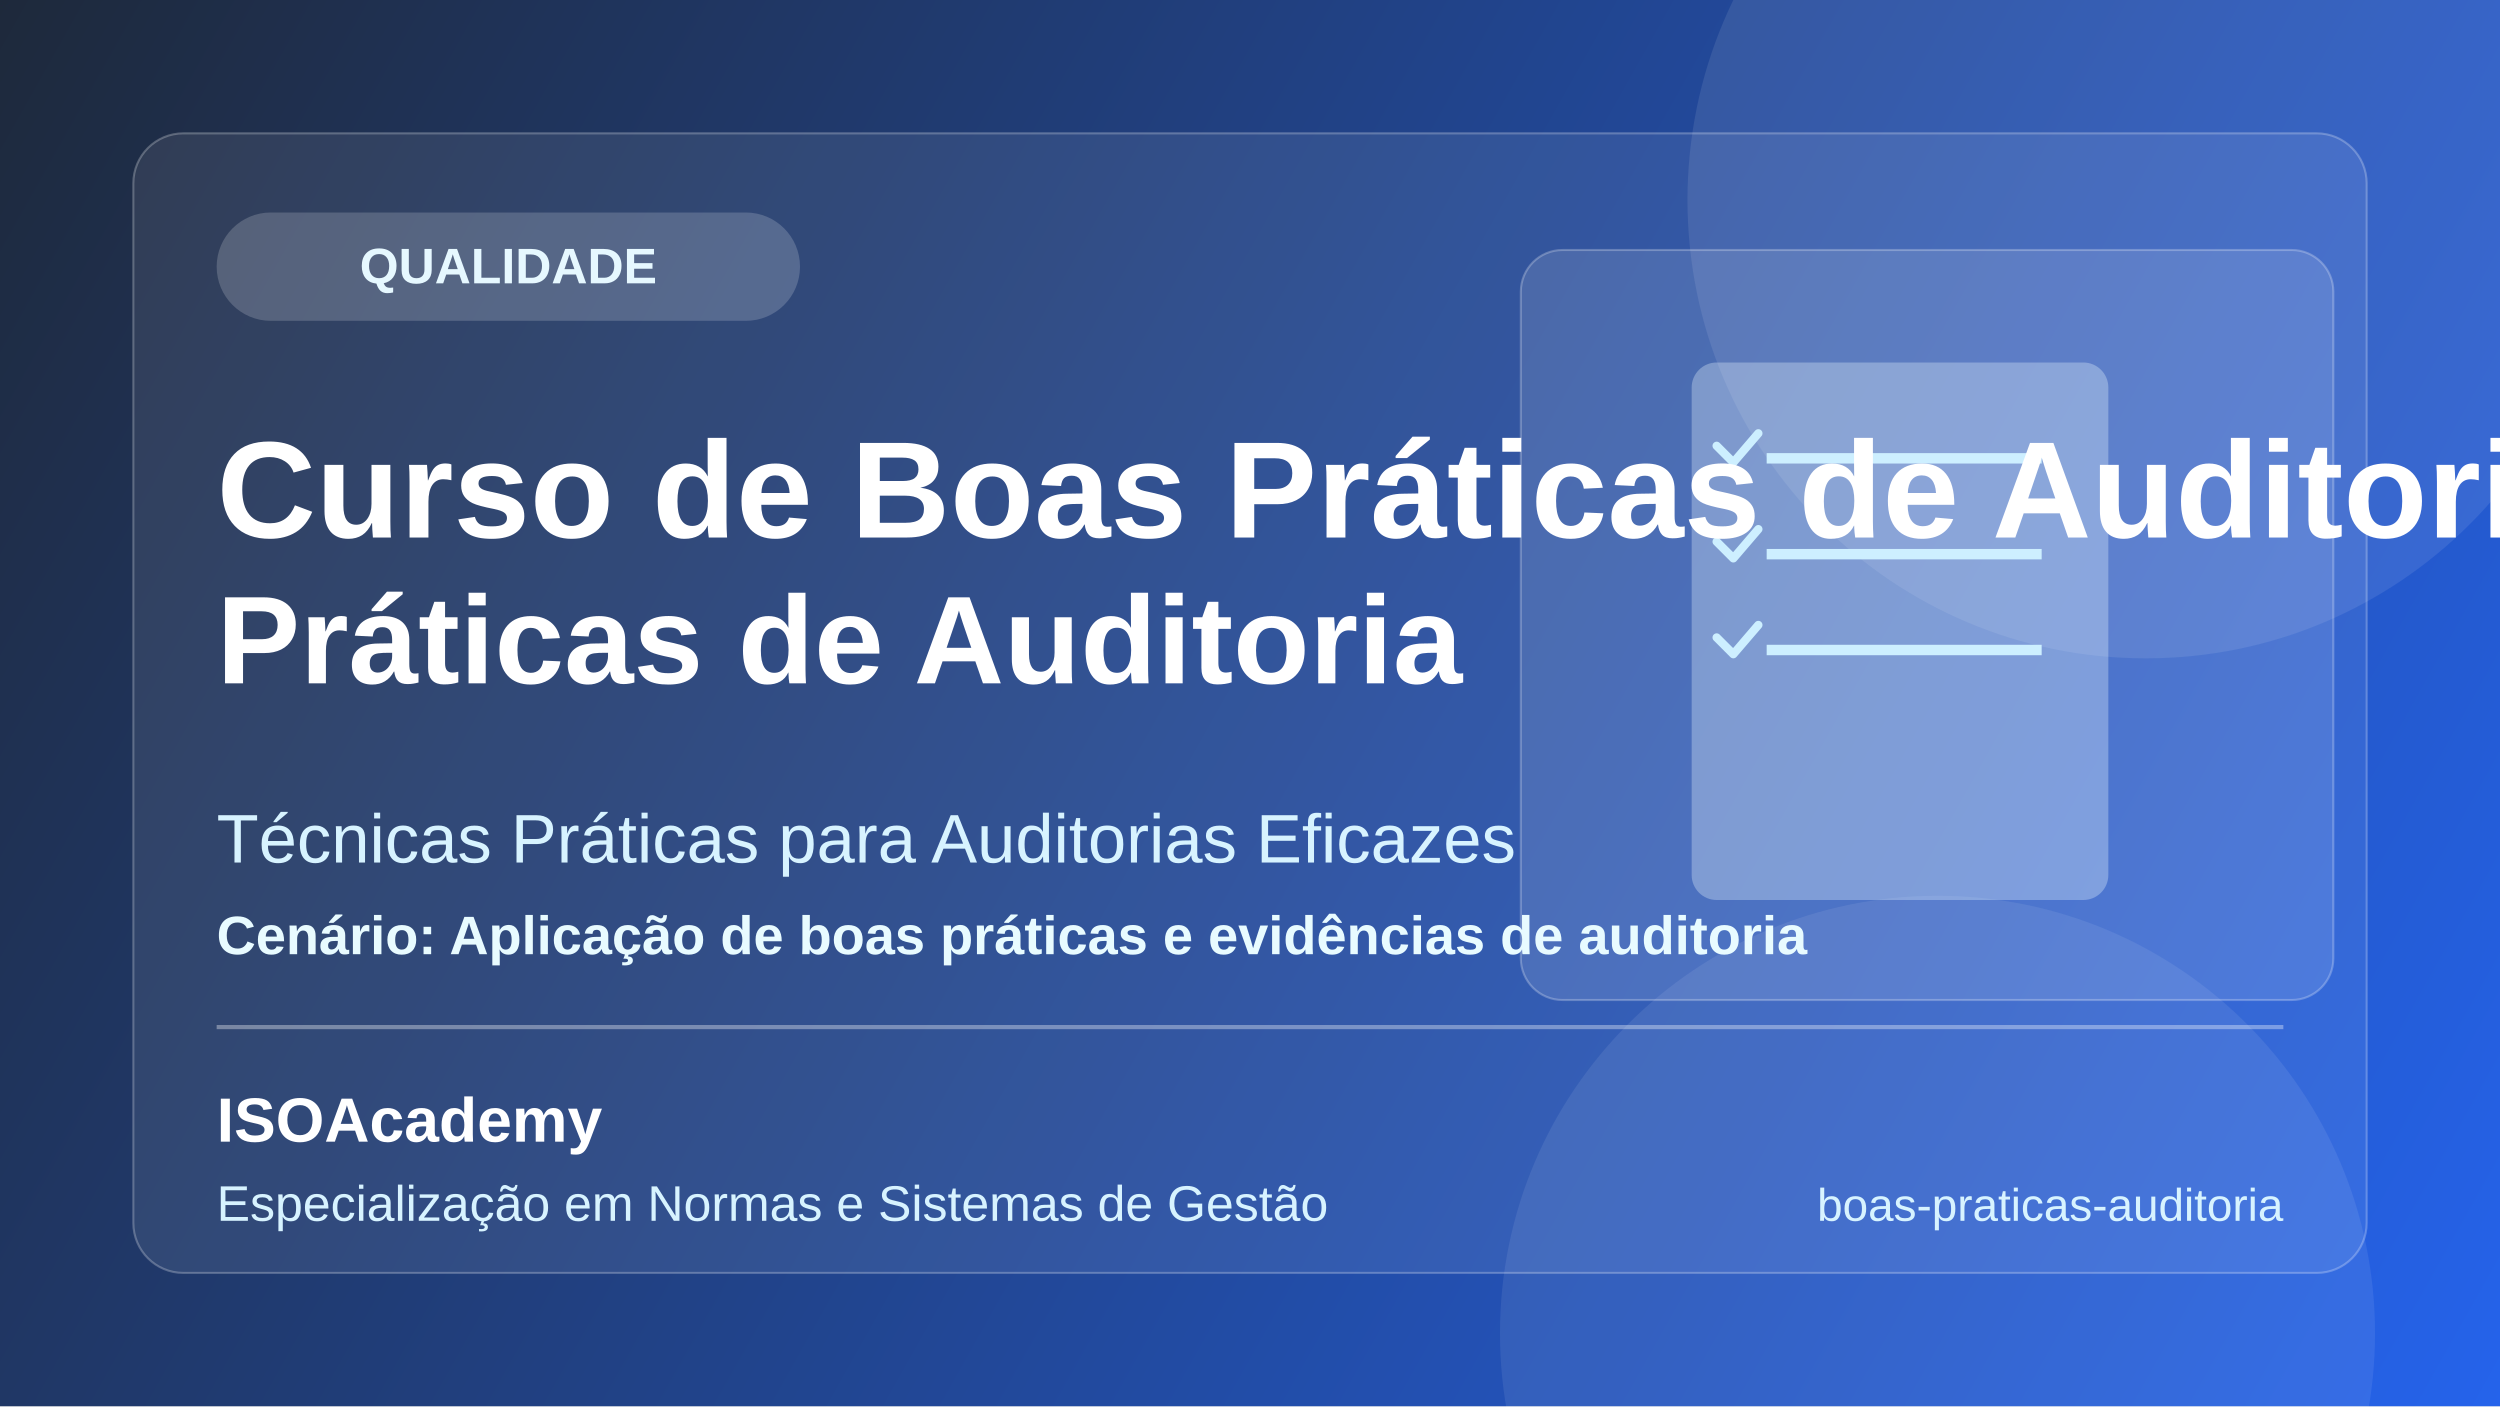
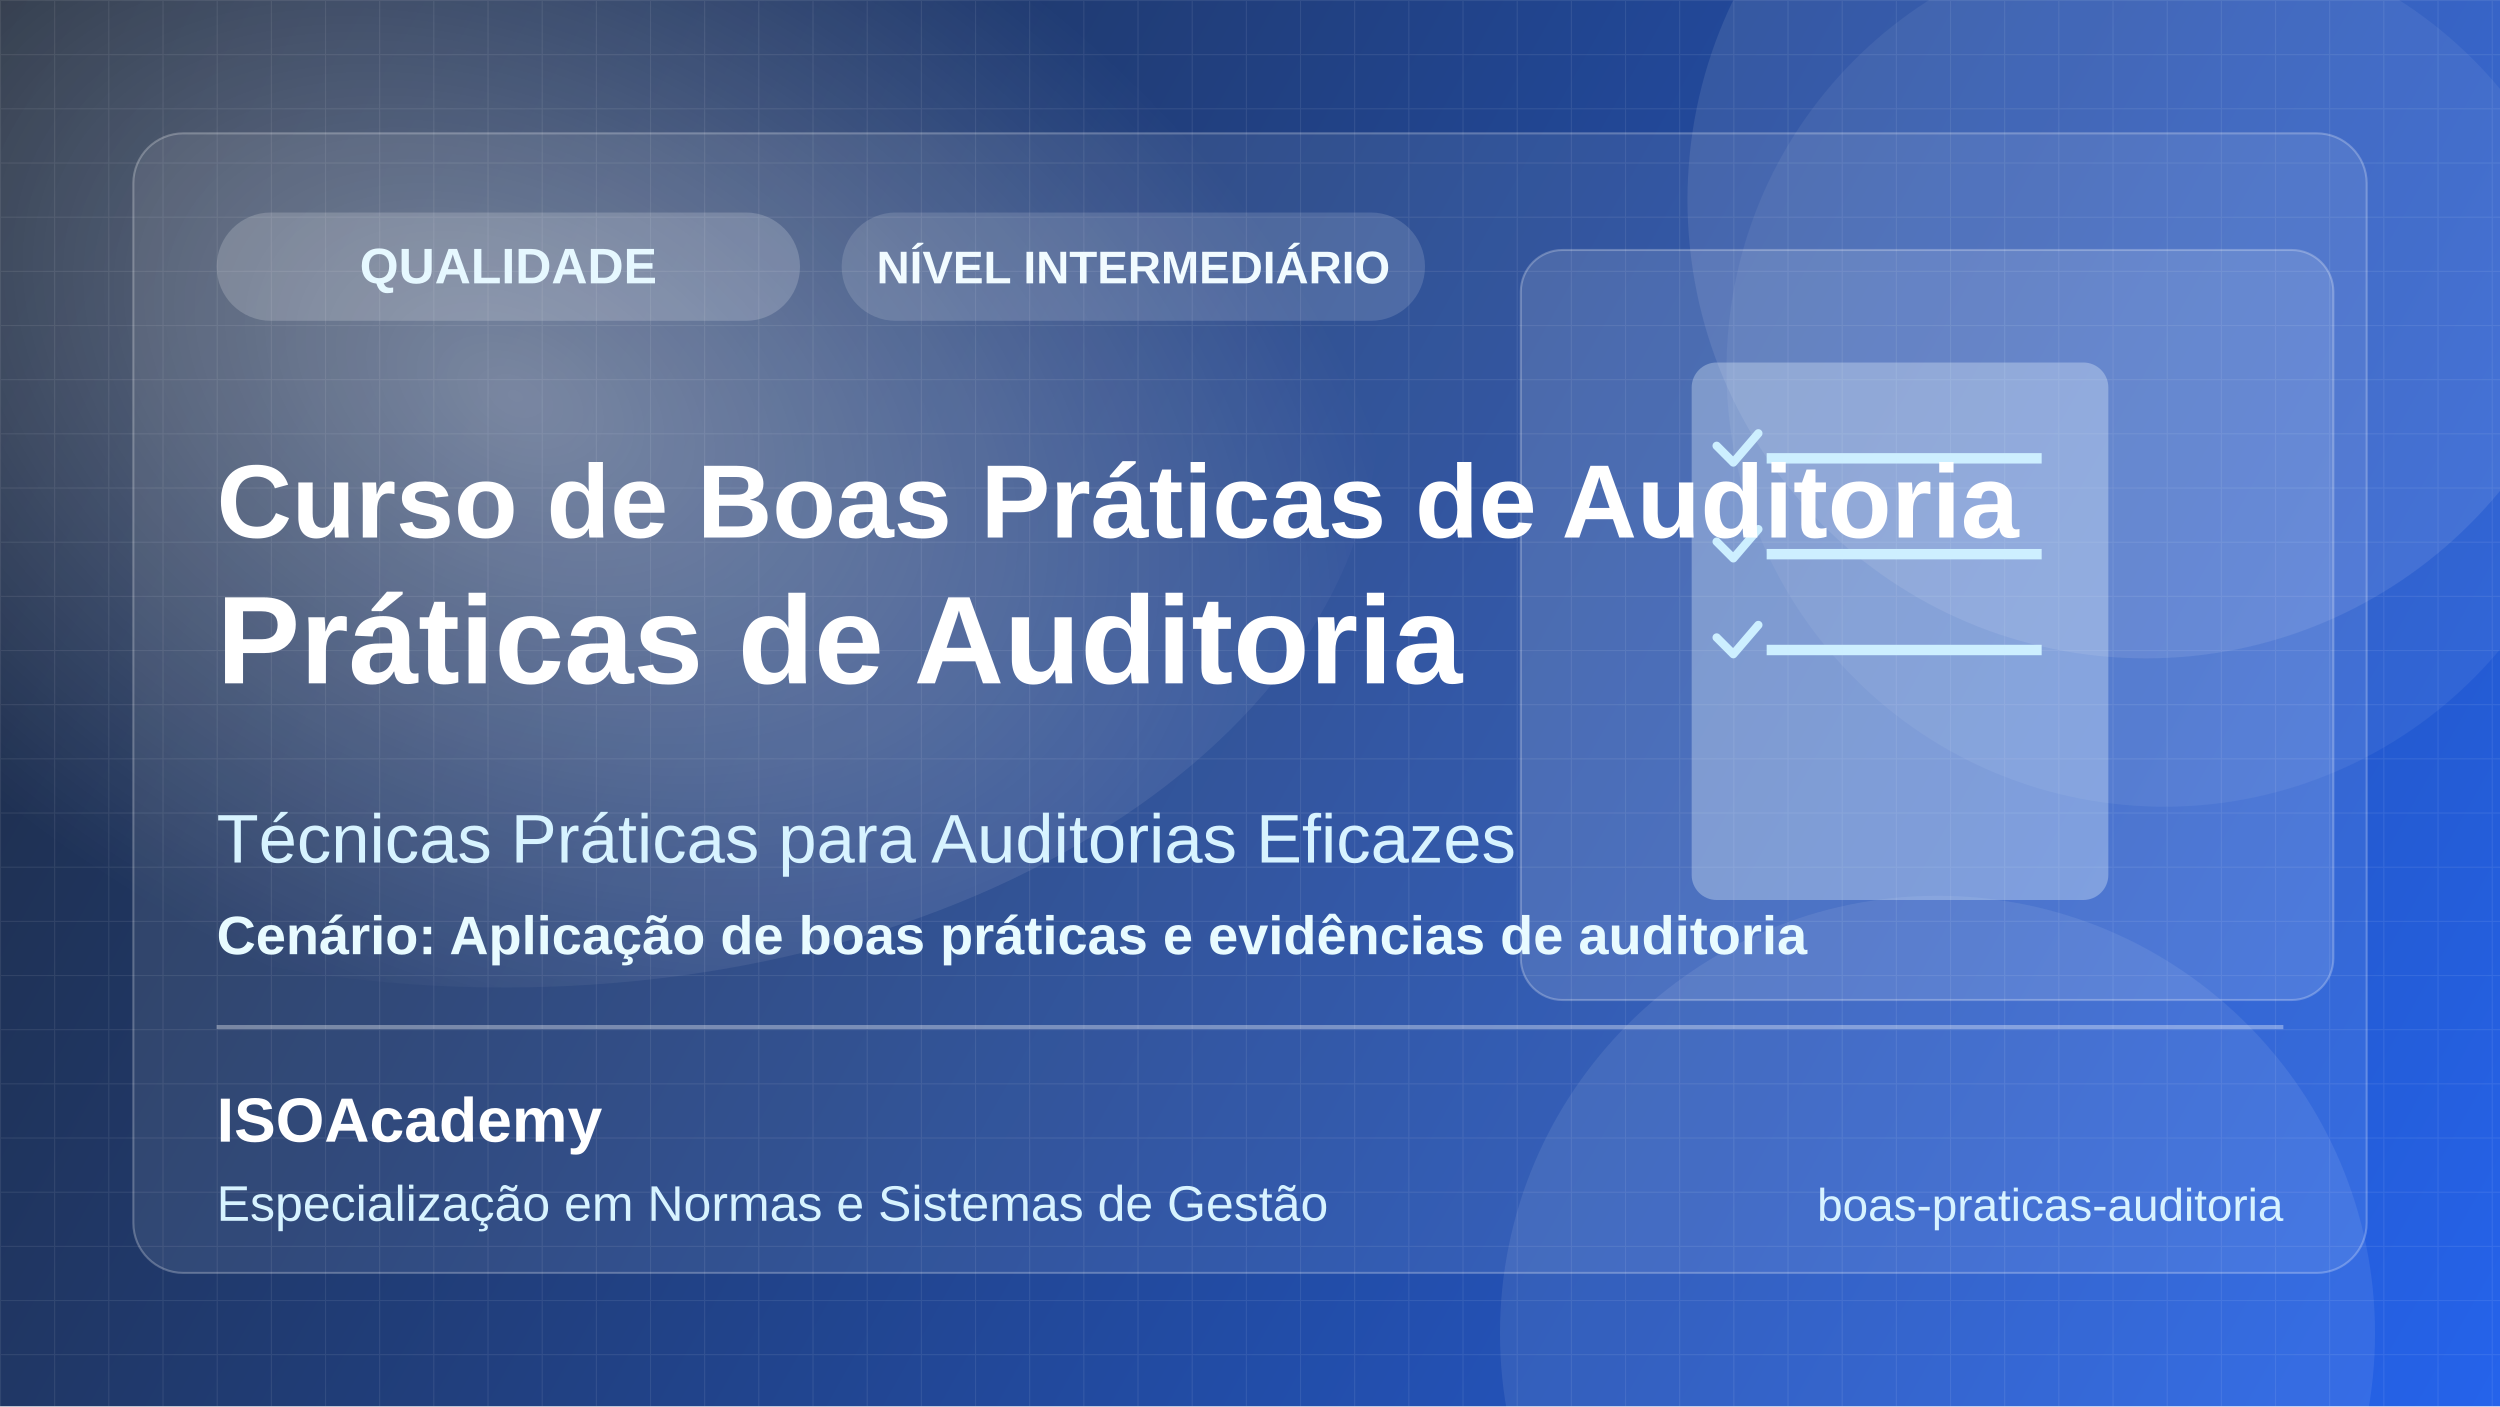
<svg xmlns="http://www.w3.org/2000/svg" width="1200" height="675" viewBox="0 0 1200 675" fill="none">
  <defs>
    <linearGradient id="bg" x1="0" y1="0" x2="1200" y2="675" gradientUnits="userSpaceOnUse">
      <stop stop-color="#1E293B" />
      <stop offset="1" stop-color="#2563EB" />
    </linearGradient>
+     <radialGradient id="glow" cx="0" cy="0" r="1" gradientUnits="userSpaceOnUse" gradientTransform="translate(248 190) rotate(28) scale(460 300)">
+       <stop stop-color="#FFFFFF" stop-opacity="0.35" />
+       <stop offset="1" stop-color="#FFFFFF" stop-opacity="0" />
+     </radialGradient>
+     <pattern id="grid" width="26" height="26" patternUnits="userSpaceOnUse">
+       <path d="M26 0H0V26" fill="none" stroke="#FFFFFF" stroke-opacity="0.08" />
+     </pattern>
  </defs>
  <rect width="1200" height="675" fill="url(#bg)" />
+   <rect width="1200" height="675" fill="url(#grid)" />
+   <ellipse cx="242" cy="194" rx="420" ry="280" fill="url(#glow)" />
  <circle cx="1030" cy="96" r="220" fill="#ffffff" fill-opacity="0.09" />
  <circle cx="930" cy="640" r="210" fill="#ffffff" fill-opacity="0.08" />
+   <rect x="860" y="-60" width="420" height="420" rx="210" fill="#ffffff" fill-opacity="0.06" transform="rotate(8 860 -60)" />
  <rect x="64" y="64" width="1072" height="547" rx="24" fill="#ffffff" fill-opacity="0.08" stroke="#ffffff" stroke-opacity="0.25" />
  <rect x="730" y="120" width="390" height="360" rx="20" fill="#ffffff" fill-opacity="0.12" stroke="#ffffff" stroke-opacity="0.25" />
  <rect x="812" y="174" width="200" height="258" rx="12" fill="#EAF9FF" fill-opacity="0.32" />
  <line x1="848" y1="220" x2="980" y2="220" stroke="#CDEFFF" stroke-width="5" />
  <line x1="848" y1="266" x2="980" y2="266" stroke="#CDEFFF" stroke-width="5" />
  <line x1="848" y1="312" x2="980" y2="312" stroke="#CDEFFF" stroke-width="5" />
  <path d="M824 214L832 222L844 208" stroke="#CDEFFF" stroke-width="4" stroke-linecap="round" stroke-linejoin="round" />
  <path d="M824 260L832 268L844 254" stroke="#CDEFFF" stroke-width="4" stroke-linecap="round" stroke-linejoin="round" />
  <path d="M824 306L832 314L844 300" stroke="#CDEFFF" stroke-width="4" stroke-linecap="round" stroke-linejoin="round" />
  <rect x="104" y="102" width="280" height="52" rx="26" fill="#ffffff" fill-opacity="0.18" />
  <text x="244" y="136" fill="#E6F8FF" font-family="Arial, Helvetica, sans-serif" font-size="24" font-weight="700" text-anchor="middle">QUALIDADE</text>
-   <text x="104" y="258" fill="#ffffff" font-family="Arial, Helvetica, sans-serif" font-size="66" font-weight="800">Curso de Boas Práticas de Auditoria</text>
+   <rect x="404" y="102" width="280" height="52" rx="26" fill="#ffffff" fill-opacity="0.14" />
+   <text x="544" y="136" fill="#F1FBFF" font-family="Arial, Helvetica, sans-serif" font-size="22" font-weight="700" text-anchor="middle">NÍVEL INTERMEDIÁRIO</text>
+   <text x="104" y="258" fill="#ffffff" font-family="Arial, Helvetica, sans-serif" font-size="50" font-weight="800">Curso de Boas Práticas de Auditoria</text>
  <text x="104" y="328" fill="#ffffff" font-family="Arial, Helvetica, sans-serif" font-size="60" font-weight="700">Práticas de Auditoria</text>
  <text x="104" y="414" fill="#D7F3FF" font-family="Arial, Helvetica, sans-serif" font-size="33" font-weight="500">Técnicas Práticas para Auditorias Eficazes</text>
  <text x="104" y="458" fill="#E8FBFF" font-family="Arial, Helvetica, sans-serif" font-size="26" font-weight="600">Cenário: Aplicação de boas práticas e evidências de auditoria</text>
  <rect x="104" y="492" width="992" height="2" fill="#ffffff" fill-opacity="0.35" />
  <text x="104" y="548" fill="#ffffff" font-family="Arial, Helvetica, sans-serif" font-size="30" font-weight="700">ISOAcademy</text>
  <text x="104" y="586" fill="#D7F3FF" font-family="Arial, Helvetica, sans-serif" font-size="24">Especialização em Normas e Sistemas de Gestão</text>
  <text x="1096" y="586" fill="#D7F3FF" font-family="Arial, Helvetica, sans-serif" font-size="22" text-anchor="end">boas-praticas-auditoria</text>
</svg>
